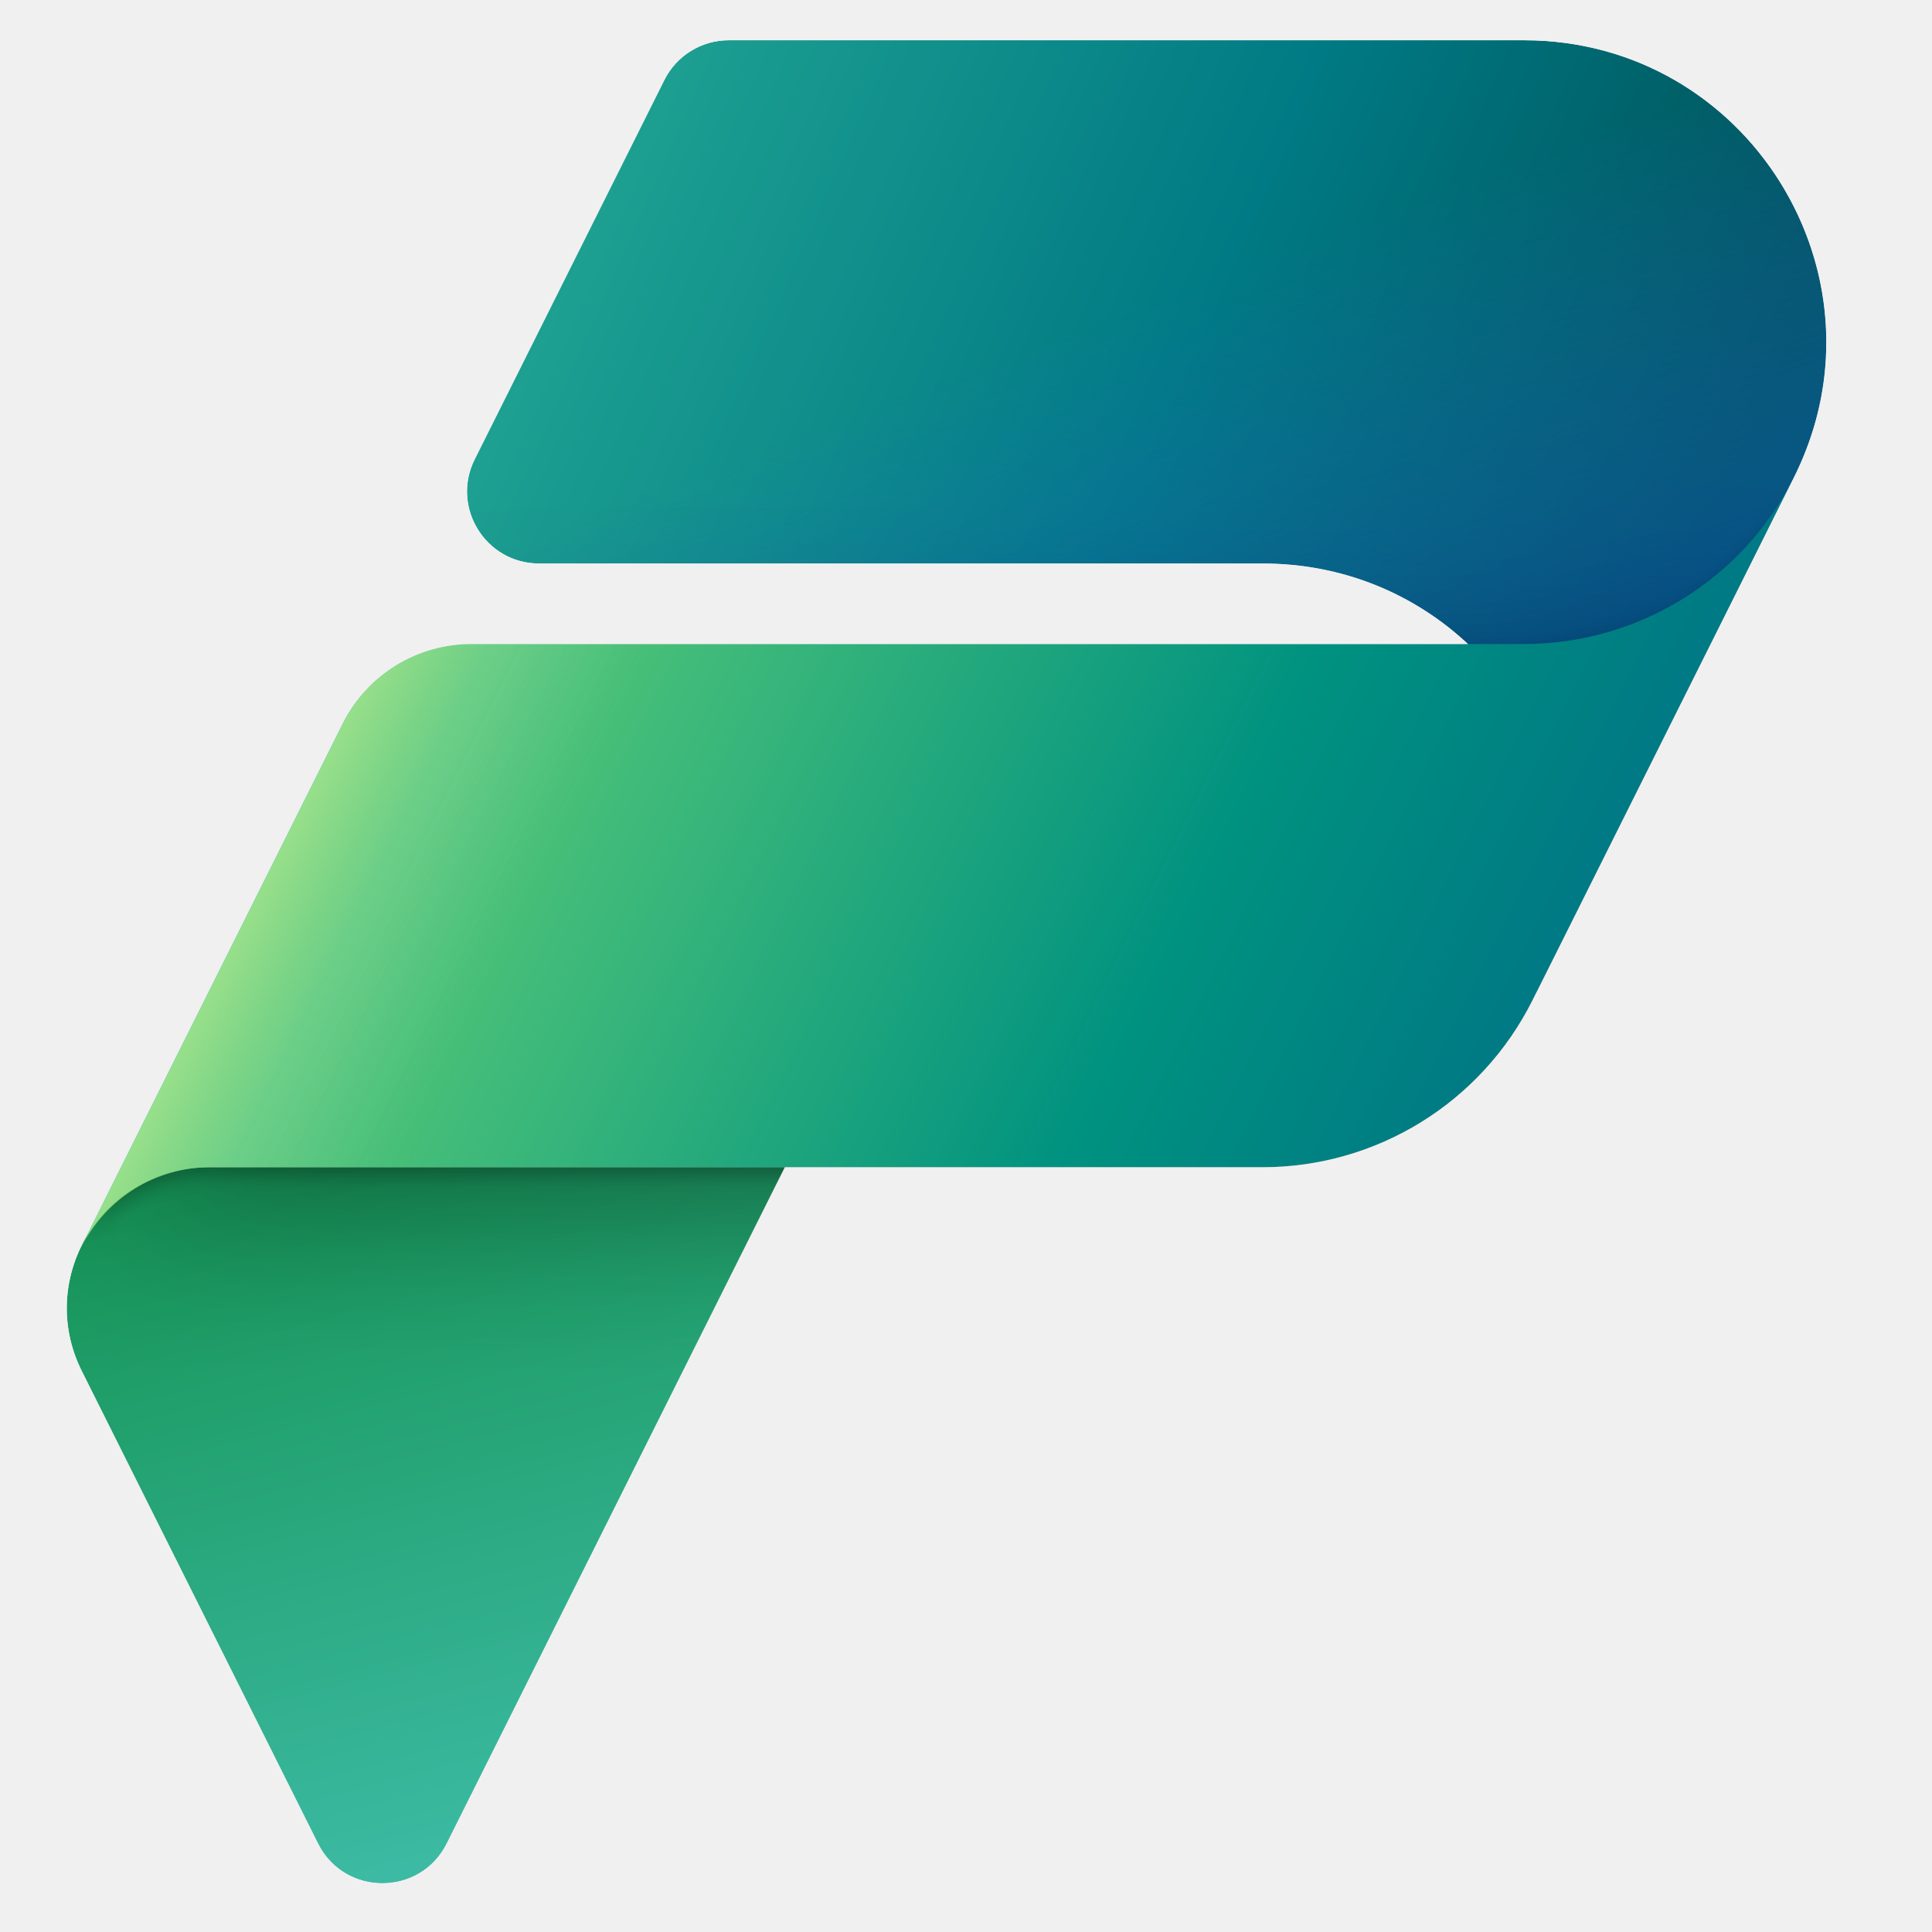
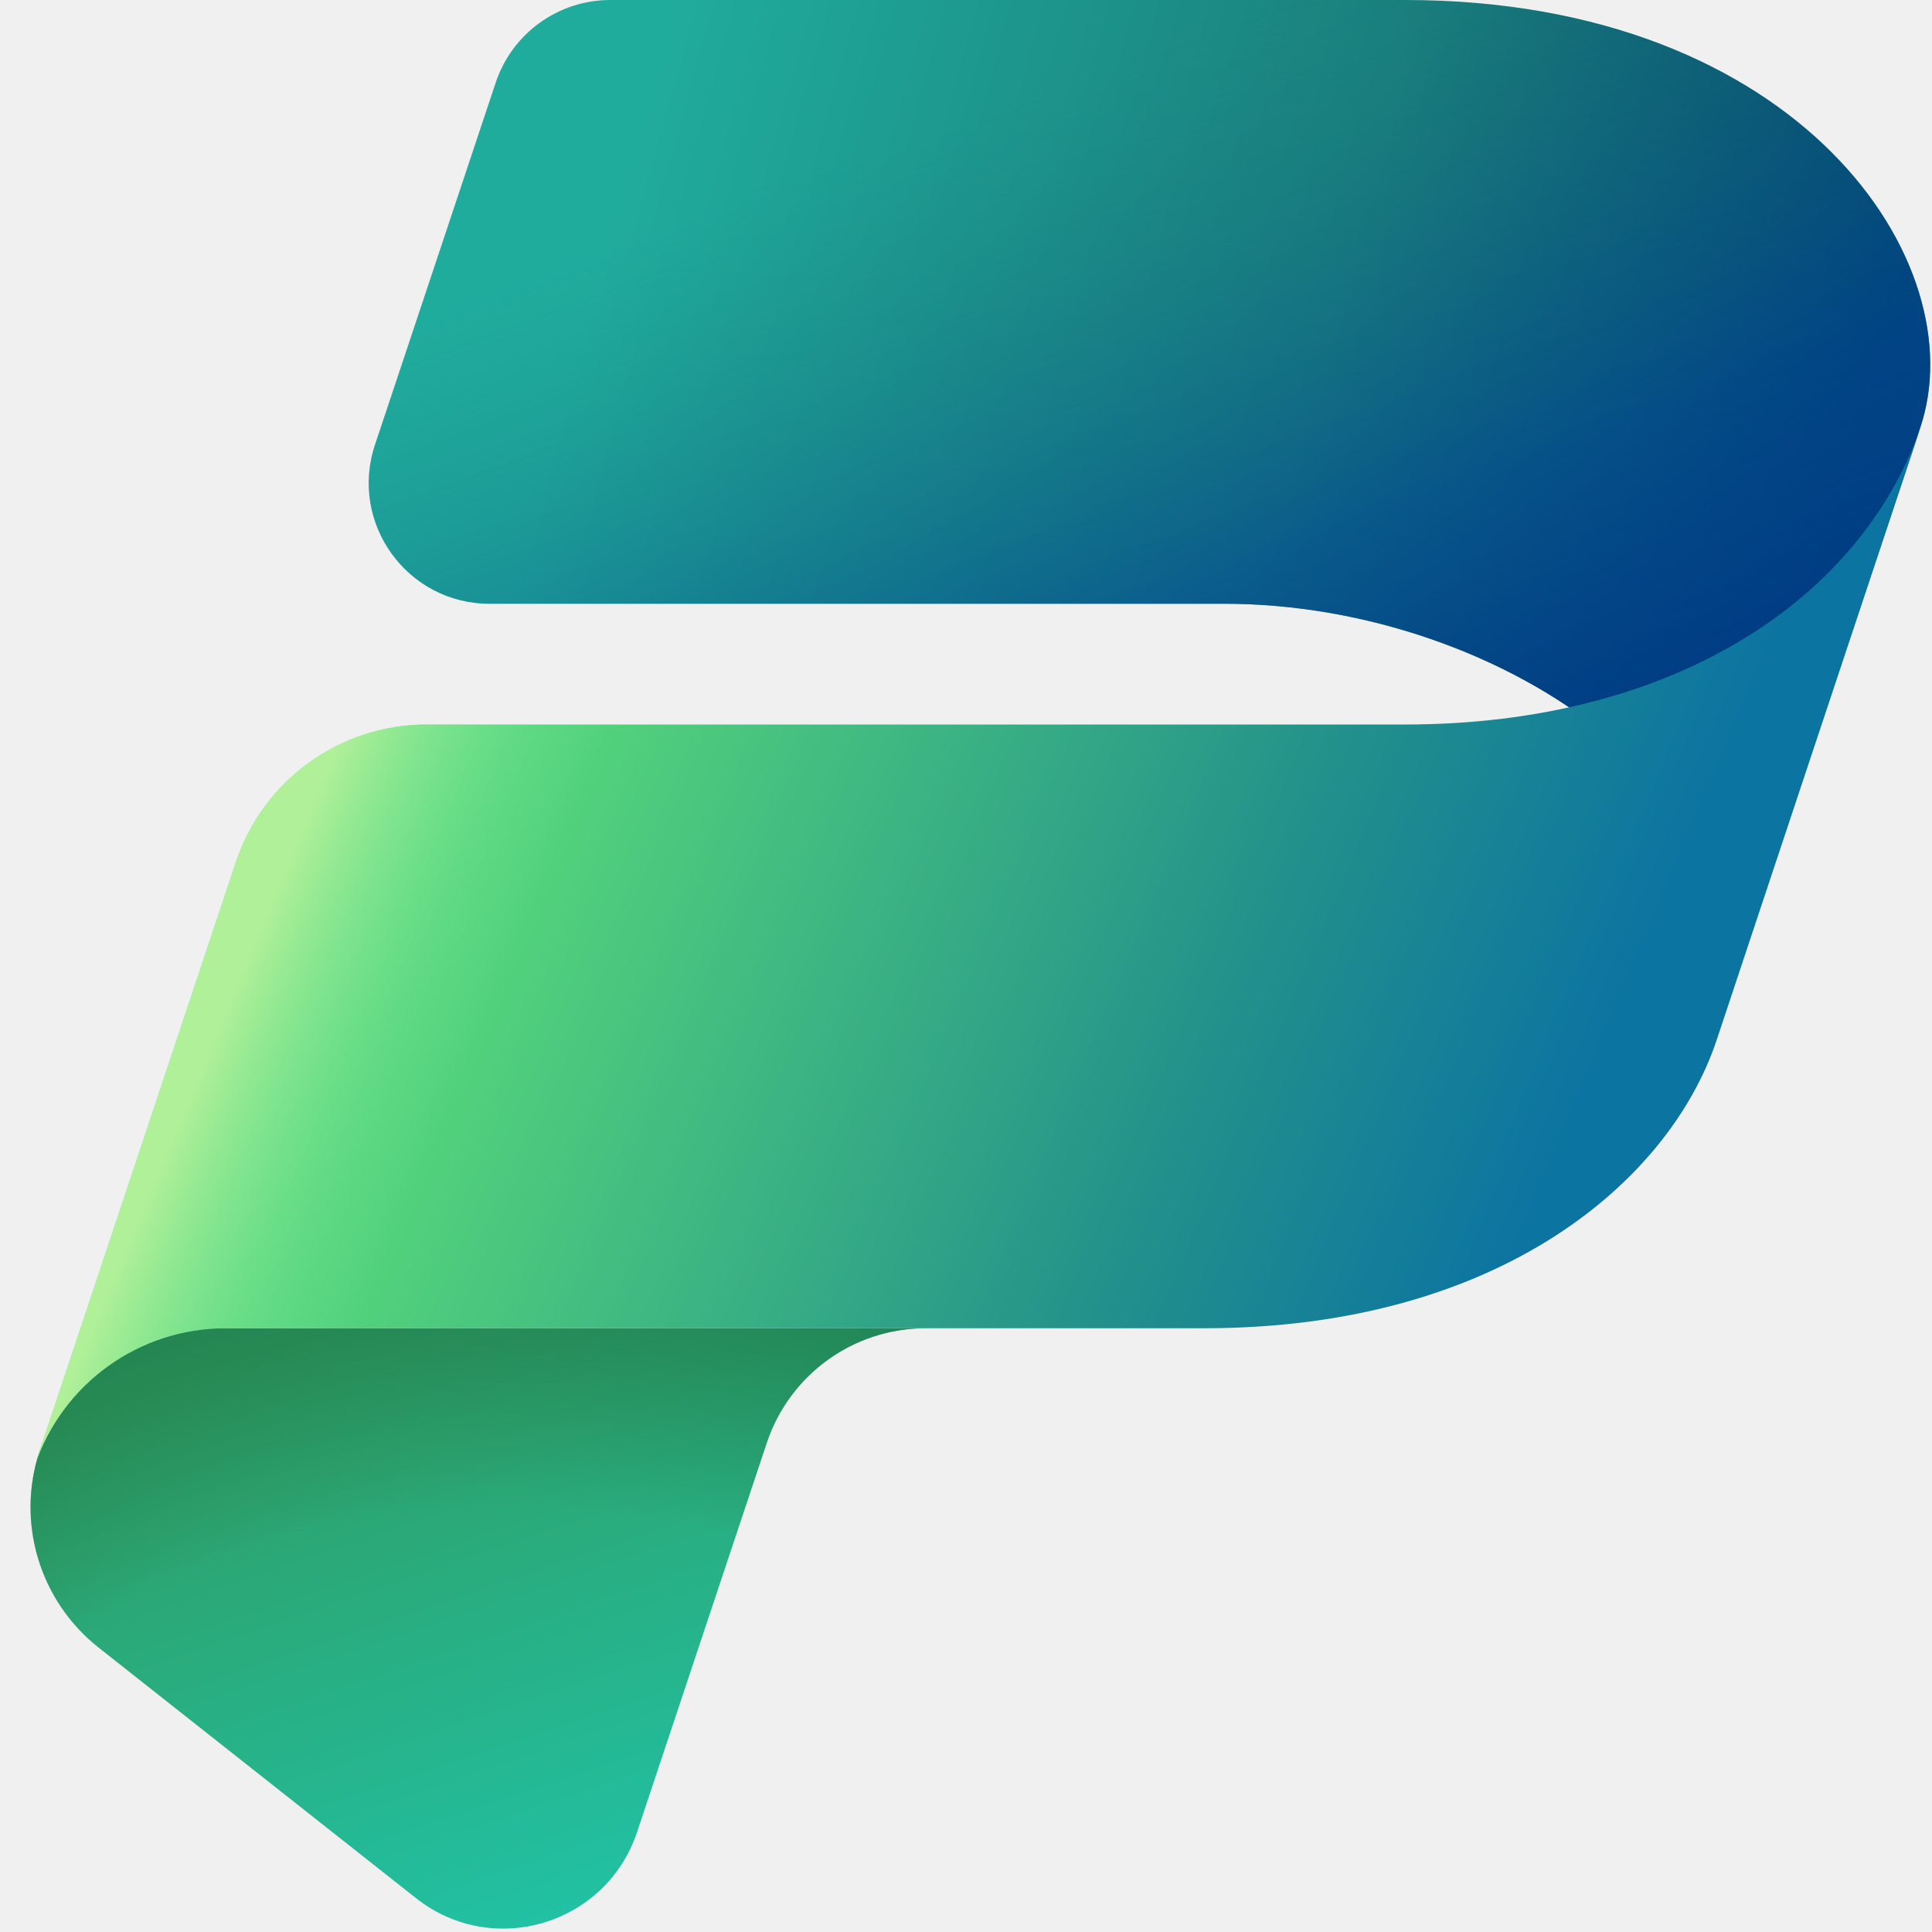
<svg xmlns="http://www.w3.org/2000/svg" width="96" height="96" viewBox="0 0 96 96" fill="none">
+   <g clip-path="url(#clip0_4303_1230)">
+     <g clip-path="url(#clip1_4303_1230)">
+       <path d="M38.103 71.692L31.653 91.041C30.119 95.644 24.482 97.328 20.675 94.322L4.899 81.868C1.959 79.547 0.789 75.632 1.974 72.079C3.184 68.449 6.581 66 10.408 66H46C42.417 66 39.236 68.293 38.103 71.692Z" fill="url(#paint0_linear_4303_1230)" />
+       <path d="M38.103 71.692L31.653 91.041C30.119 95.644 24.482 97.328 20.675 94.322L4.899 81.868C1.959 79.547 0.789 75.632 1.974 72.079C3.184 68.449 6.581 66 10.408 66H46C42.417 66 39.236 68.293 38.103 71.692Z" fill="url(#paint1_radial_4303_1230)" />
+       <path d="M24.325 30H60.834C74.781 30 89.147 40.024 85.286 51.588L95.406 21.274C98.191 13.115 89.451 0 69.818 0H30.325C27.742 0 25.449 1.653 24.632 4.103L18.632 22.103C17.337 25.988 20.229 30 24.325 30Z" fill="url(#paint2_linear_4303_1230)" />
+       <path d="M24.325 30H60.834C74.781 30 89.147 40.024 85.286 51.588L95.406 21.274C98.191 13.115 89.451 0 69.818 0H30.325C27.742 0 25.449 1.653 24.632 4.103L18.632 22.103C17.337 25.988 20.229 30 24.325 30Z" fill="url(#paint3_linear_4303_1230)" />
+       <path d="M59.833 66L11.208 66C6.904 66 3.084 68.753 1.722 72.834L11.721 42.838C13.082 38.754 16.903 36 21.208 36L69.815 36C83.266 36 92.621 29.669 95.501 21.026L85.294 51.697C82.952 58.694 74.5 66 59.833 66Z" fill="url(#paint4_linear_4303_1230)" />
+       <path d="M59.833 66L11.208 66C6.904 66 3.084 68.753 1.722 72.834L11.721 42.838C13.082 38.754 16.903 36 21.208 36L69.815 36C83.266 36 92.621 29.669 95.501 21.026L85.294 51.697C82.952 58.694 74.5 66 59.833 66Z" fill="url(#paint5_linear_4303_1230)" />
+     </g>
+   </g>
  <defs>
-     <filter id="filter0_f_84_430">
-       <feFlood flood-opacity="0" result="BackgroundImageFix" />
-       <feBlend mode="normal" in="SourceGraphic" in2="BackgroundImageFix" result="shape" />
-       <feGaussianBlur stdDeviation="0.4" result="effect1_foregroundBlur_84_430" />
-     </filter>
-     <filter id="filter1_f_84_430">
-       <feFlood flood-opacity="0" result="BackgroundImageFix" />
-       <feBlend mode="normal" in="SourceGraphic" in2="BackgroundImageFix" result="shape" />
-       <feGaussianBlur stdDeviation="4" result="effect1_foregroundBlur_84_430" />
-     </filter>
-     <linearGradient id="paint0_linear_84_430" x1="9" y1="58" x2="19" y2="96" gradientUnits="userSpaceOnUse">
-       <stop stop-color="#159455" />
-       <stop offset="1" stop-color="#3FBDA9" />
+     <linearGradient id="paint0_linear_4303_1230" x1="3.999" y1="70" x2="15.999" y2="105.5" gradientUnits="userSpaceOnUse">
+       <stop stop-color="#309C61" />
+       <stop offset="1" stop-color="#1EC8B0" />
    </linearGradient>
-     <linearGradient id="paint1_linear_84_430" x1="24.899" y1="5.523" x2="82.915" y2="31.317" gradientUnits="userSpaceOnUse">
-       <stop stop-color="#23A794" />
-       <stop offset="0.568" stop-color="#007A84" />
-       <stop offset="1" stop-color="#005158" />
+     <radialGradient id="paint1_radial_4303_1230" cx="0" cy="0" r="1" gradientUnits="userSpaceOnUse" gradientTransform="translate(25.4991 102) rotate(-90) scale(44 55.1631)">
+       <stop offset="0.615" stop-color="#1E794A" stop-opacity="0" />
+       <stop offset="1" stop-color="#1E794A" />
+     </radialGradient>
+     <linearGradient id="paint2_linear_4303_1230" x1="30" y1="12.5" x2="90.415" y2="29.185" gradientUnits="userSpaceOnUse">
+       <stop stop-color="#20AC9D" />
+       <stop offset="0.568" stop-color="#1A7F7C" />
+       <stop offset="1" stop-color="#024169" />
    </linearGradient>
-     <linearGradient id="paint2_linear_84_430" x1="74" y1="40" x2="63.5" y2="12.5" gradientUnits="userSpaceOnUse">
-       <stop stop-color="#004A8B" />
-       <stop offset="0.406" stop-color="#105DA8" stop-opacity="0.5" />
-       <stop offset="1" stop-color="#2170C6" stop-opacity="0" />
+     <linearGradient id="paint3_linear_4303_1230" x1="60" y1="1" x2="75.5" y2="42.5" gradientUnits="userSpaceOnUse">
+       <stop stop-color="#1A7F7C" stop-opacity="0" />
+       <stop offset="0.589" stop-color="#004695" stop-opacity="0.6" />
+       <stop offset="1" stop-color="#003580" />
    </linearGradient>
-     <linearGradient id="paint3_linear_84_430" x1="17" y1="36" x2="69.5" y2="62" gradientUnits="userSpaceOnUse">
-       <stop stop-color="#7FD9A2" />
-       <stop offset="0.196" stop-color="#47BF79" />
-       <stop offset="0.714" stop-color="#009280" />
-       <stop offset="1" stop-color="#007A84" />
+     <linearGradient id="paint4_linear_4303_1230" x1="16" y1="41" x2="74" y2="65.5" gradientUnits="userSpaceOnUse">
+       <stop stop-color="#76EB95" />
+       <stop offset="0.179" stop-color="#52D17C" />
+       <stop offset="0.714" stop-color="#22918B" />
+       <stop offset="1" stop-color="#0C74A1" />
    </linearGradient>
-     <linearGradient id="paint4_linear_84_430" x1="16.5" y1="37" x2="28.5" y2="43" gradientUnits="userSpaceOnUse">
-       <stop stop-color="#A8E47C" stop-opacity="0.86" />
-       <stop offset="0.367" stop-color="#87D152" stop-opacity="0.2" />
-       <stop offset="1" stop-color="#58BE5A" stop-opacity="0" />
+     <linearGradient id="paint5_linear_4303_1230" x1="21" y1="53.5" x2="11.5" y2="49.5" gradientUnits="userSpaceOnUse">
+       <stop stop-color="#52D17C" stop-opacity="0" />
+       <stop offset="1" stop-color="#B0F098" />
    </linearGradient>
+     <clipPath id="clip0_4303_1230">
+       <rect width="96" height="96" fill="white" />
+     </clipPath>
+     <clipPath id="clip1_4303_1230">
+       <rect width="96" height="96" fill="white" />
+     </clipPath>
  </defs>
-   <mask id="mask0_84_430" style="mask-type:alpha" maskUnits="userSpaceOnUse" x="3" y="2" width="88" height="92">
-     <path d="M36.211 2H75.73C86.79 2 94.014 13.544 89.265 23.464L90 22L76.265 49.47C76.226 49.551 76.186 49.633 76.145 49.714L74 54L76.146 49.708C73.605 54.79 68.411 58 62.73 58H39L22.2 91.601C20.881 94.238 17.119 94.238 15.801 91.601L4.065 68.13C2.996 65.991 3.133 63.678 4.099 61.803L17.023 35.955C18.235 33.531 20.712 32 23.422 32H72.942C70.32 29.549 66.784 28 62.732 28H26.788C24.129 28 22.399 25.202 23.588 22.823L33.011 3.977C33.617 2.765 34.856 2 36.211 2Z" fill="white" />
-   </mask>
-   <g mask="url(#mask0_84_430)">
-     <path d="M10.326 58H39L22.199 91.601C20.881 94.238 17.119 94.238 15.801 91.601L4.065 68.13C1.738 63.476 5.123 58 10.326 58Z" fill="url(#paint0_linear_84_430)" />
-     <path d="M36.211 2H75.73C86.88 2 94.133 13.735 89.146 23.708L76.265 49.47C76.226 49.551 76.186 49.633 76.145 49.714L74 54L76.265 49.47C81.019 39.549 73.795 28 62.732 28H26.788C24.129 28 22.399 25.202 23.588 22.823L33.011 3.977C33.617 2.765 34.856 2 36.211 2Z" fill="url(#paint1_linear_84_430)" />
-     <path d="M36.211 2H75.73C86.88 2 94.133 13.735 89.146 23.708L76.237 49.527C76.206 49.59 76.175 49.652 76.144 49.715L75 52L76.237 49.527C81.046 39.594 73.815 28 62.731 28H26.788C24.129 28 22.399 25.202 23.588 22.823L33.011 3.977C33.617 2.765 34.856 2 36.211 2Z" fill="url(#paint2_linear_84_430)" />
-     <g filter="url(#filter0_f_84_430)">
-       <path d="M62.73 58.4H10.421C7.712 58.4 5.236 59.93 4.023 62.353L17.023 36.355C18.235 33.931 20.712 32.4 23.421 32.4H75.726C81.4 32.4 86.589 29.199 89.133 24.127L90 22.4L76.146 50.108C73.605 55.19 68.411 58.4 62.73 58.4Z" fill="black" fill-opacity="0.24" />
-     </g>
-     <g filter="url(#filter1_f_84_430)">
-       <path d="M62.73 60H10.421C7.712 60 5.236 61.53 4.023 63.953L17.023 37.955C18.235 35.531 20.712 34 23.421 34H75.726C81.4 34 86.589 30.799 89.133 25.727L90 24L76.146 51.708C73.605 56.79 68.411 60 62.73 60Z" fill="black" fill-opacity="0.32" />
-     </g>
-     <path d="M62.73 58H10.421C7.712 58 5.236 59.53 4.023 61.953L17.023 35.955C18.235 33.531 20.712 32 23.421 32H75.726C81.4 32 86.589 28.799 89.133 23.727L90 22L76.146 49.708C73.605 54.79 68.411 58 62.73 58Z" fill="url(#paint3_linear_84_430)" />
-     <path opacity="0.7" d="M62.7 58H10.46C7.75 58 5.273 59.531 4.061 61.955L17.061 35.955C18.273 33.531 20.75 32 23.46 32H76C81.496 32 86.523 28.906 89 24L76.111 49.72C73.567 54.795 68.377 58 62.7 58Z" fill="url(#paint4_linear_84_430)" />
-   </g>
</svg>
